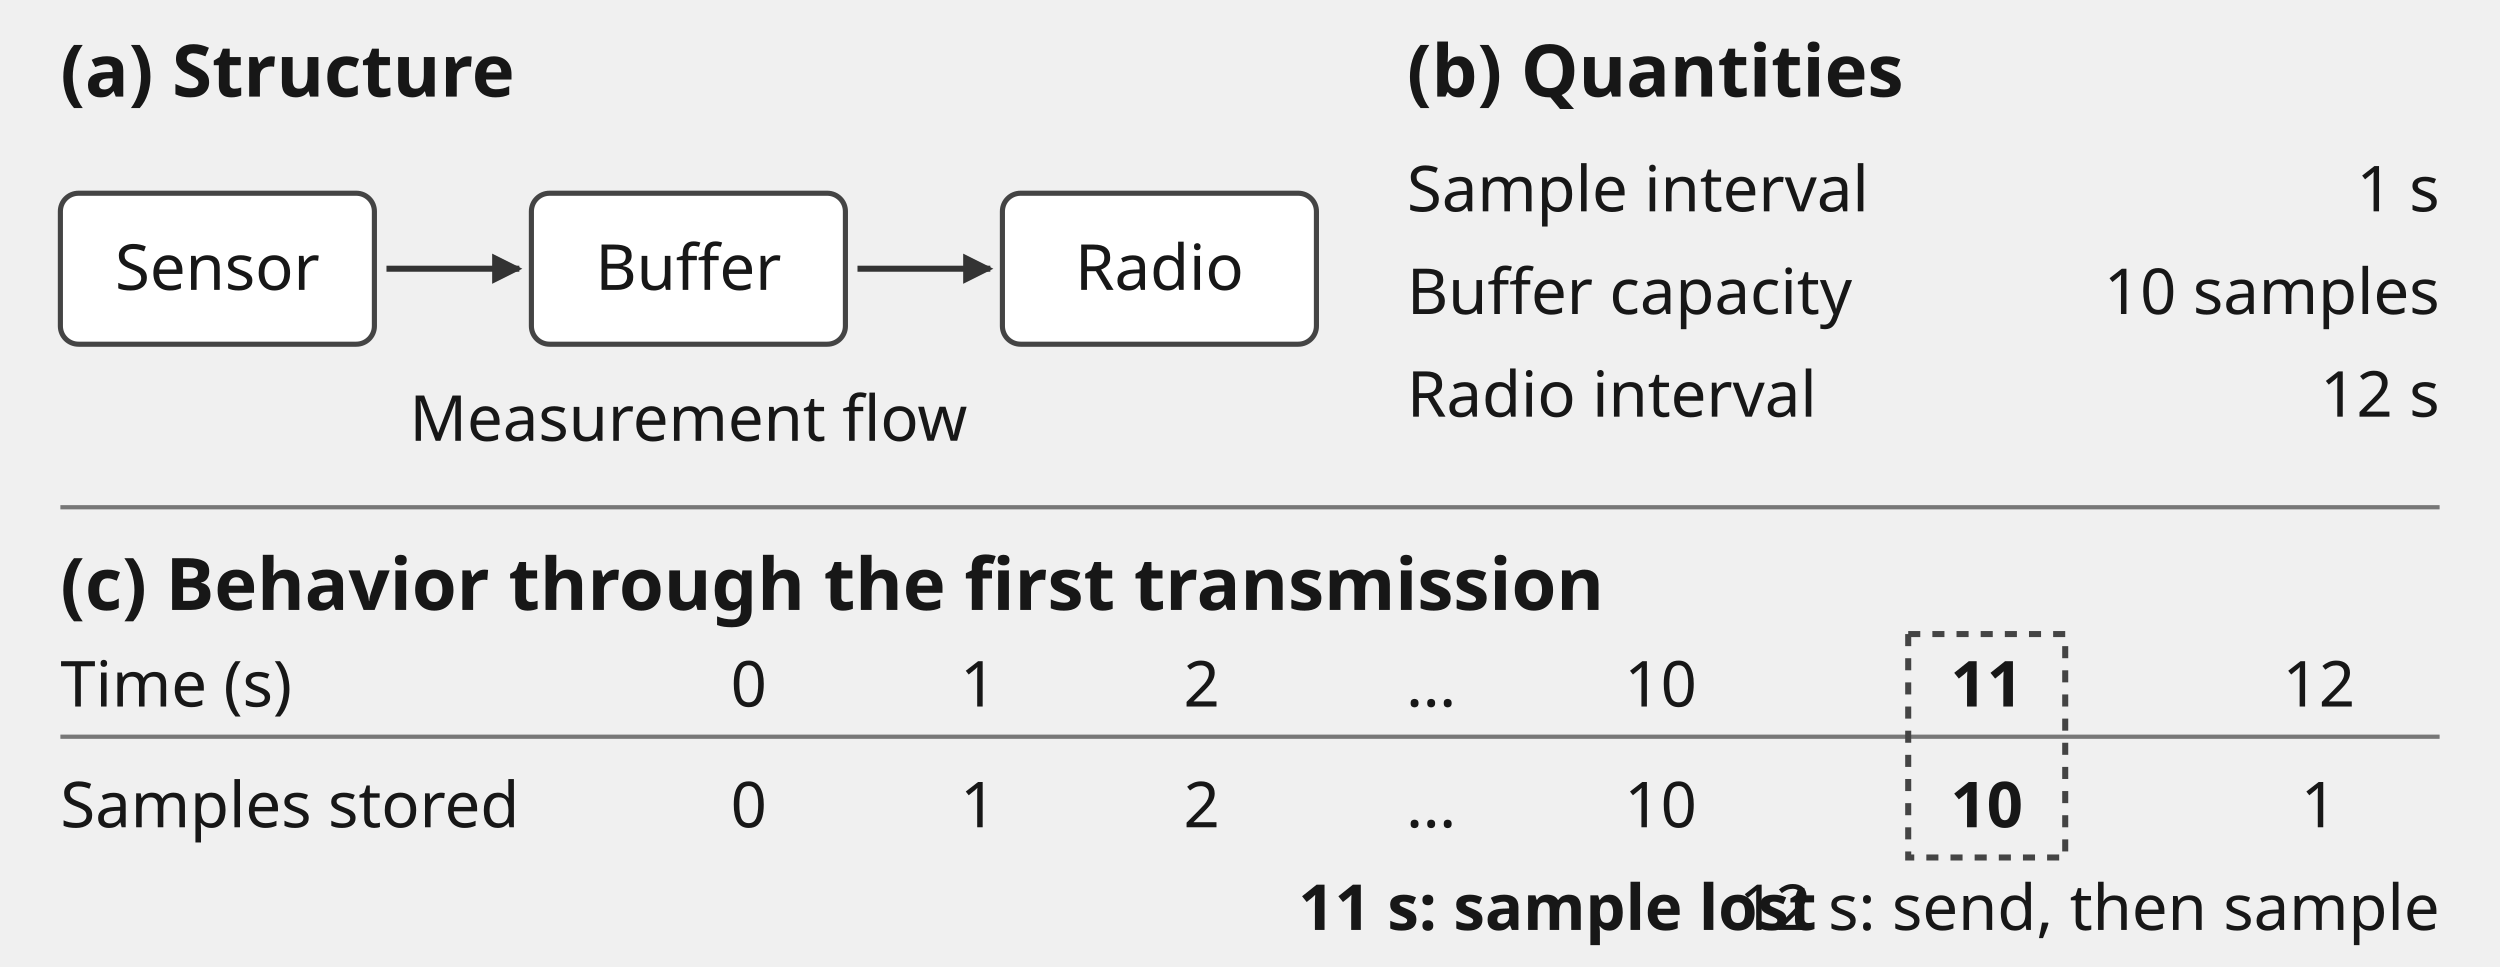
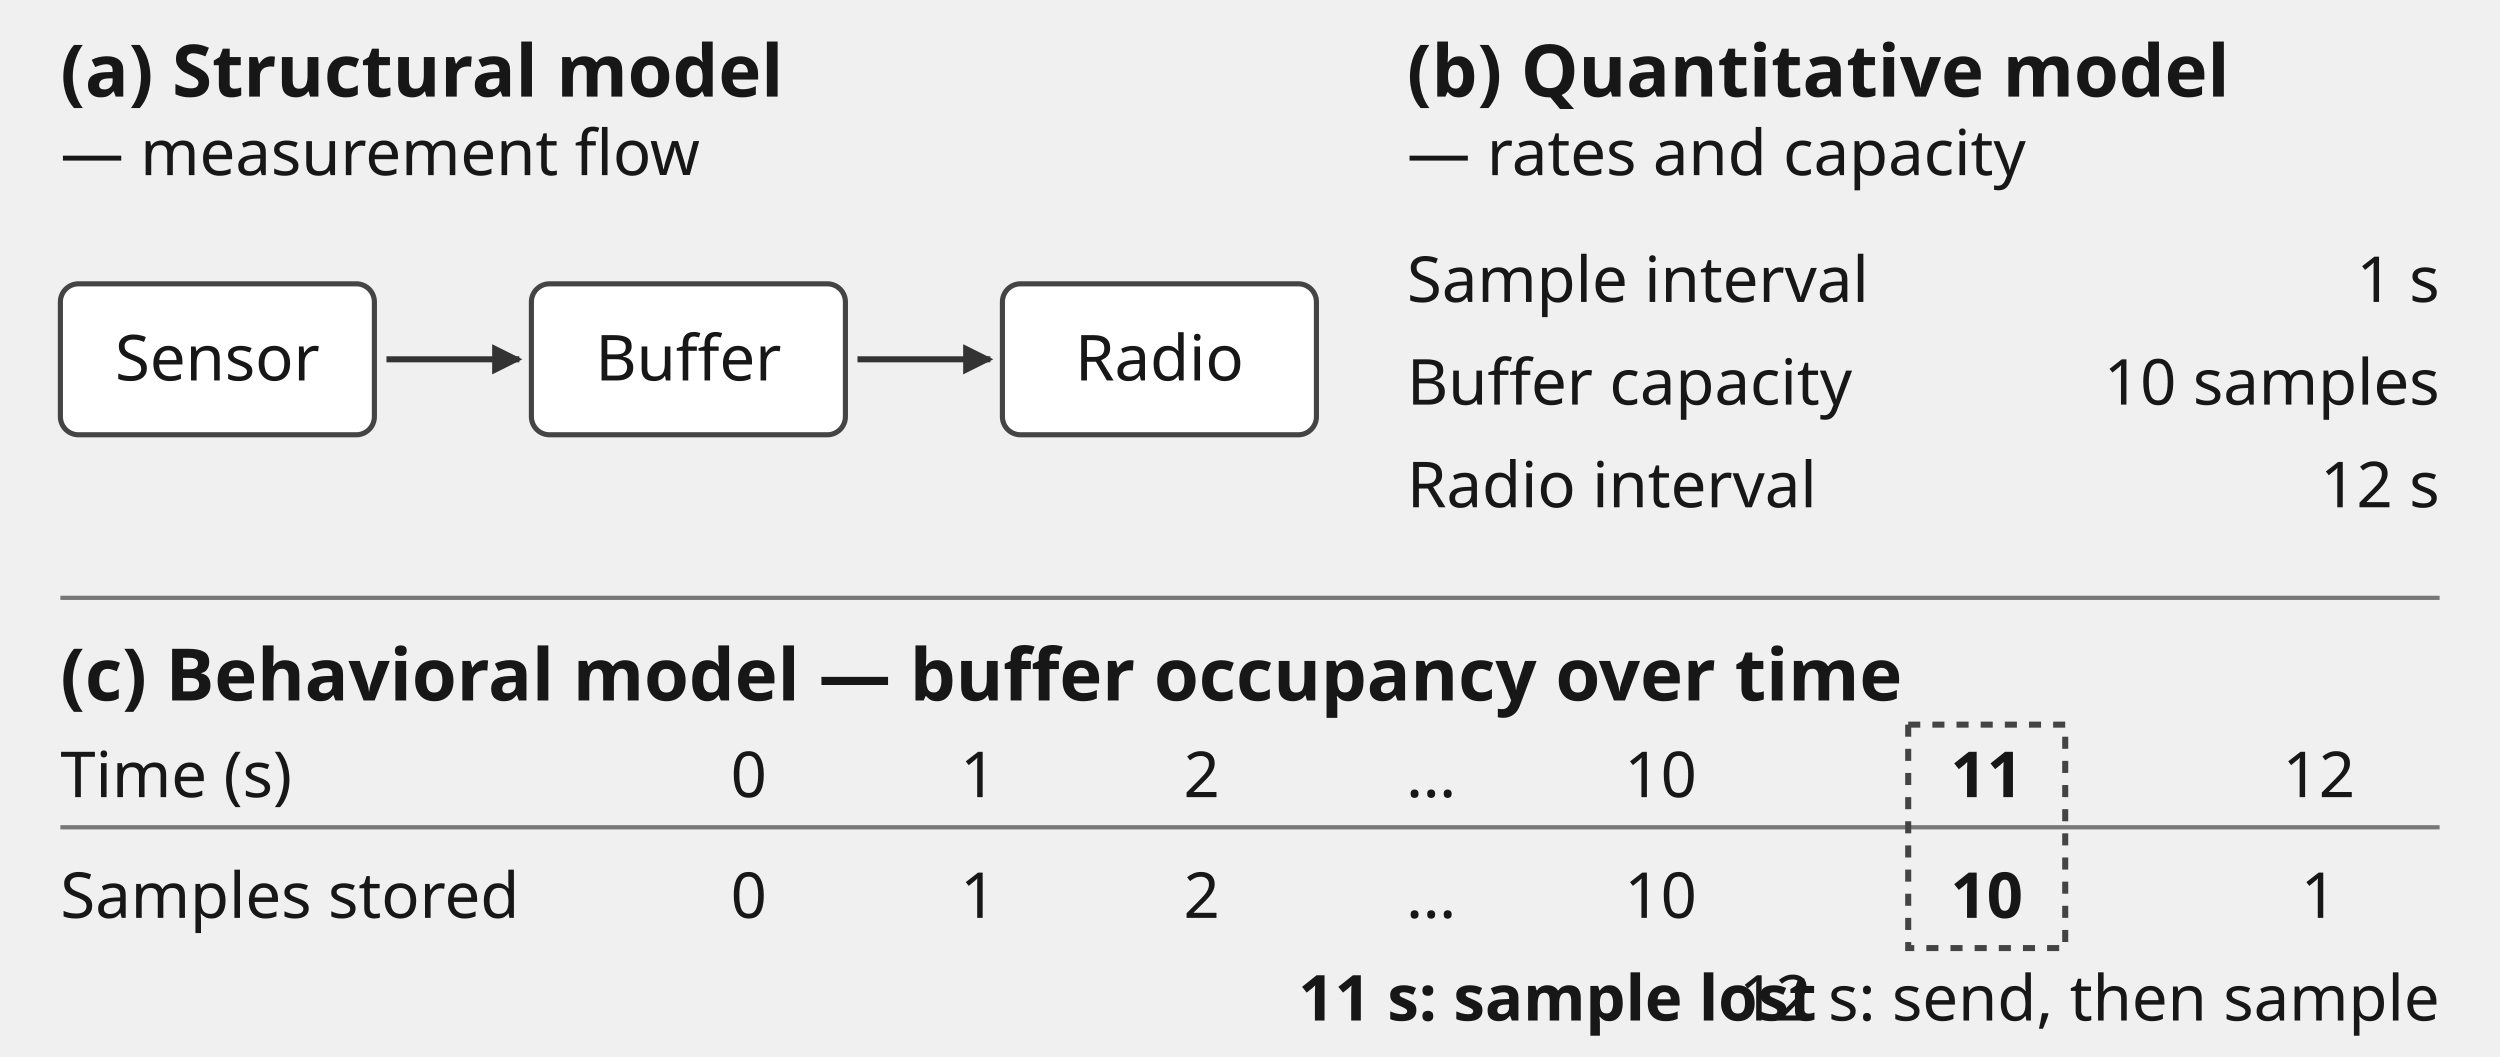
- <svg xmlns="http://www.w3.org/2000/svg" width="414" height="160" viewBox="0 0 414 160" role="img" aria-labelledby="sensor-title sensor-description" font-family="&quot;Source Sans 3&quot;, sans-serif" font-size="10.5" fill="#171717">
+ <svg xmlns="http://www.w3.org/2000/svg" width="414" height="175" viewBox="0 0 414 175" role="img" aria-labelledby="sensor-title sensor-description" font-family="&quot;Source Sans 3&quot;, sans-serif" font-size="10.5" fill="#171717">
  <defs>
    <marker id="sensor-arrow" markerWidth="5" markerHeight="5" refX="4.5" refY="2.5" orient="auto" markerUnits="userSpaceOnUse">
      <path d="M0 0L5 2.5L0 5Z" fill="#333333" />
    </marker>
  </defs>
-   <text x="10" y="16" font-size="12" font-weight="700">(a) Structure</text>
-   <text x="233" y="16" font-size="12" font-weight="700">(b) Quantities</text>
-   <g fill="#ffffff" stroke="#444444" stroke-width="0.85">
-     <rect x="10" y="32" width="52" height="25" rx="3" />
-     <rect x="88" y="32" width="52" height="25" rx="3" />
-     <rect x="166" y="32" width="52" height="25" rx="3" />
+   <text x="10" y="16" font-size="12" font-weight="700">(a) Structural model</text>
+   <text x="10" y="29">— measurement flow</text>
+   <text x="233" y="16" font-size="12" font-weight="700">(b) Quantitative model</text>
+   <text x="233" y="29">— rates and capacity</text>
+   <g transform="translate(0,15)">
+     <g fill="#ffffff" stroke="#444444" stroke-width="0.85">
+       <rect x="10" y="32" width="52" height="25" rx="3" />
+       <rect x="88" y="32" width="52" height="25" rx="3" />
+       <rect x="166" y="32" width="52" height="25" rx="3" />
+     </g>
+     <g text-anchor="middle">
+       <text x="36" y="48">Sensor</text>
+       <text x="114" y="48">Buffer</text>
+       <text x="192" y="48">Radio</text>
+     </g>
+     <path d="M64 44.5H86" fill="none" stroke="#333333" marker-end="url(#sensor-arrow)" />
+     <path d="M142 44.5H164" fill="none" stroke="#333333" marker-end="url(#sensor-arrow)" />
+     <text x="233" y="35">Sample interval</text>
+     <text x="233" y="52">Buffer capacity</text>
+     <text x="233" y="69">Radio interval</text>
+     <g text-anchor="end">
+       <text x="404" y="35">1 s</text>
+       <text x="404" y="52">10 samples</text>
+       <text x="404" y="69">12 s</text>
+     </g>
+     <path d="M10 84H404M10 122H404" fill="none" stroke="#777777" stroke-width="0.7" />
+     <text x="10" y="101" font-size="12" font-weight="700">(c) Behavioral model — buffer occupancy over time</text>
+     <text x="10" y="117">Time (s)</text>
+     <text x="10" y="137">Samples stored</text>
+     <g text-anchor="middle">
+       <text x="124" y="117">0</text>
+       <text x="162" y="117">1</text>
+       <text x="199" y="117">2</text>
+       <text x="237" y="117">…</text>
+       <text x="275" y="117">10</text>
+       <text x="329" y="117" font-weight="700">11</text>
+       <text x="384" y="117">12</text>
+       <text x="124" y="137">0</text>
+       <text x="162" y="137">1</text>
+       <text x="199" y="137">2</text>
+       <text x="237" y="137">…</text>
+       <text x="275" y="137">10</text>
+       <text x="329" y="137" font-weight="700">10</text>
+       <text x="384" y="137">1</text>
+     </g>
+     <path d="M316 105H342V142H316Z" fill="none" stroke="#444444" stroke-dasharray="2 2" />
+     <text x="215" y="154" font-weight="700">11 s: sample lost</text>
+     <text x="404" y="154" text-anchor="end">12 s: send, then sample</text>
  </g>
-   <g text-anchor="middle">
-     <text x="36" y="48">Sensor</text>
-     <text x="114" y="48">Buffer</text>
-     <text x="192" y="48">Radio</text>
-     <text x="114" y="73">Measurement flow</text>
-   </g>
-   <path d="M64 44.5H86" fill="none" stroke="#333333" marker-end="url(#sensor-arrow)" />
-   <path d="M142 44.5H164" fill="none" stroke="#333333" marker-end="url(#sensor-arrow)" />
-   <text x="233" y="35">Sample interval</text>
-   <text x="233" y="52">Buffer capacity</text>
-   <text x="233" y="69">Radio interval</text>
-   <g text-anchor="end">
-     <text x="404" y="35">1 s</text>
-     <text x="404" y="52">10 samples</text>
-     <text x="404" y="69">12 s</text>
-   </g>
-   <path d="M10 84H404M10 122H404" fill="none" stroke="#777777" stroke-width="0.7" />
-   <text x="10" y="101" font-size="12" font-weight="700">(c) Behavior through the first transmission</text>
-   <text x="10" y="117">Time (s)</text>
-   <text x="10" y="137">Samples stored</text>
-   <g text-anchor="middle">
-     <text x="124" y="117">0</text>
-     <text x="162" y="117">1</text>
-     <text x="199" y="117">2</text>
-     <text x="237" y="117">…</text>
-     <text x="275" y="117">10</text>
-     <text x="329" y="117" font-weight="700">11</text>
-     <text x="384" y="117">12</text>
-     <text x="124" y="137">0</text>
-     <text x="162" y="137">1</text>
-     <text x="199" y="137">2</text>
-     <text x="237" y="137">…</text>
-     <text x="275" y="137">10</text>
-     <text x="329" y="137" font-weight="700">10</text>
-     <text x="384" y="137">1</text>
-   </g>
-   <path d="M316 105H342V142H316Z" fill="none" stroke="#444444" stroke-dasharray="2 2" />
-   <text x="215" y="154" font-weight="700">11 s: sample lost</text>
-   <text x="404" y="154" text-anchor="end">12 s: send, then sample</text>
</svg>
